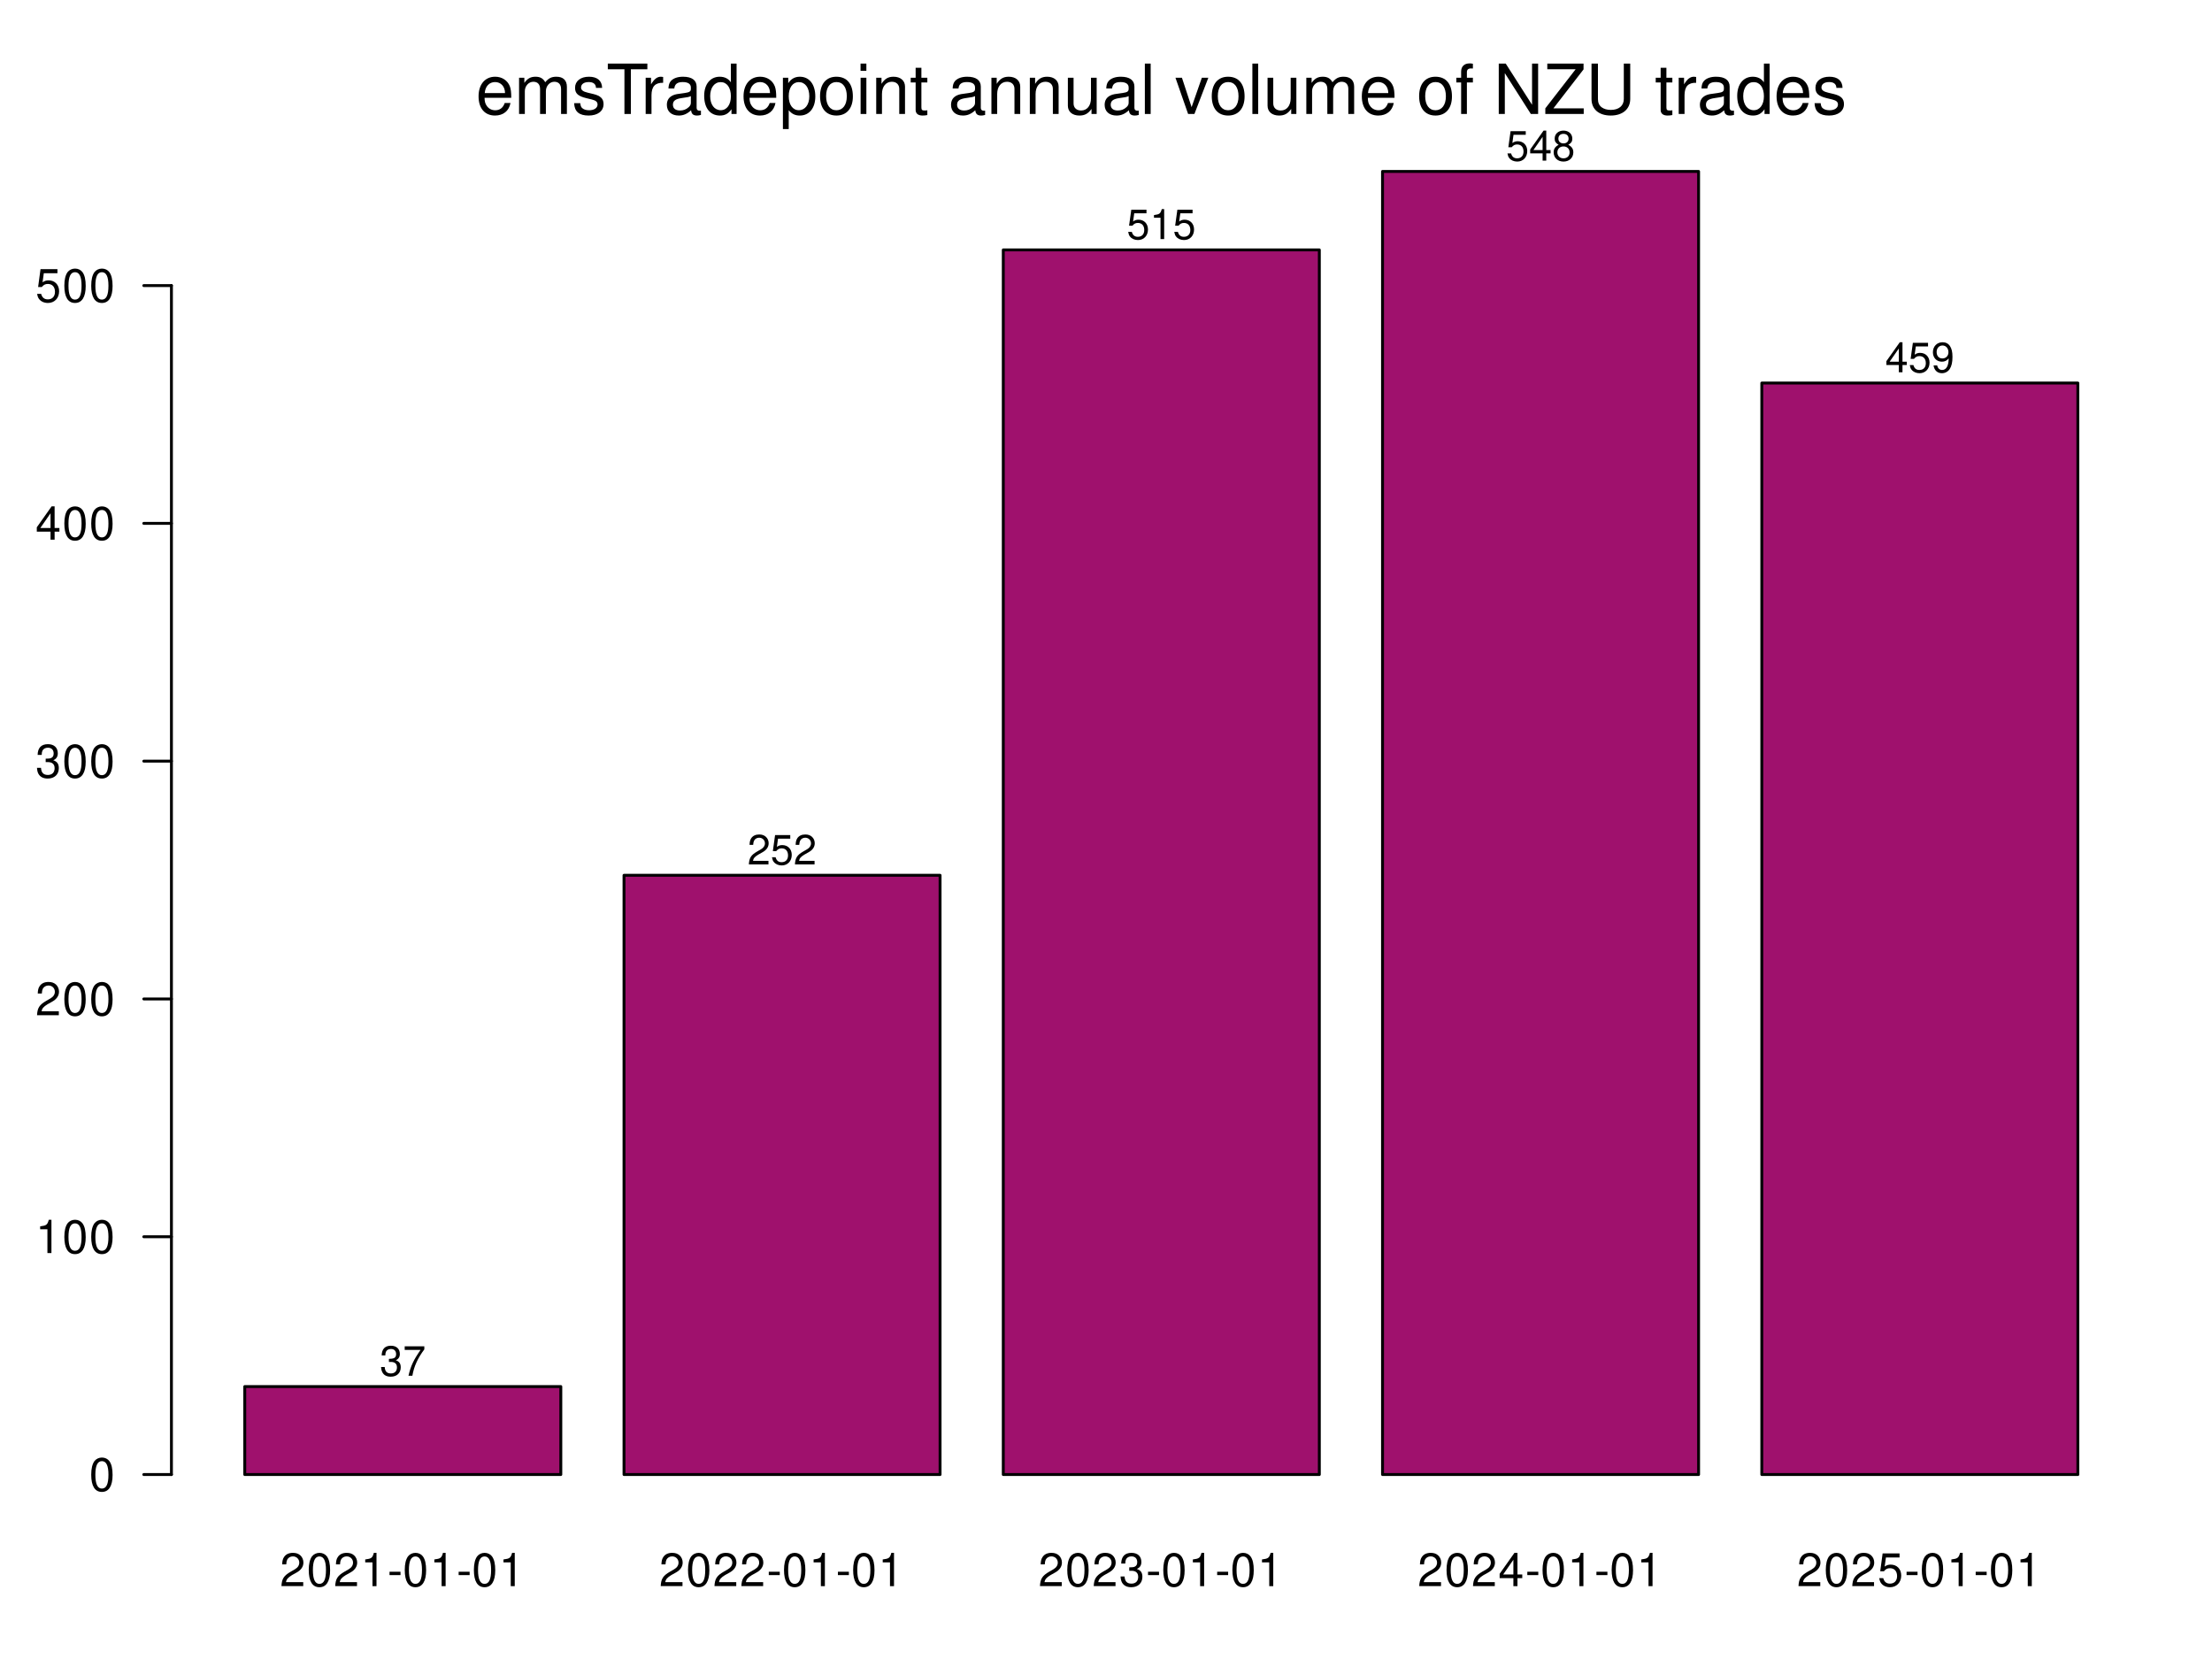
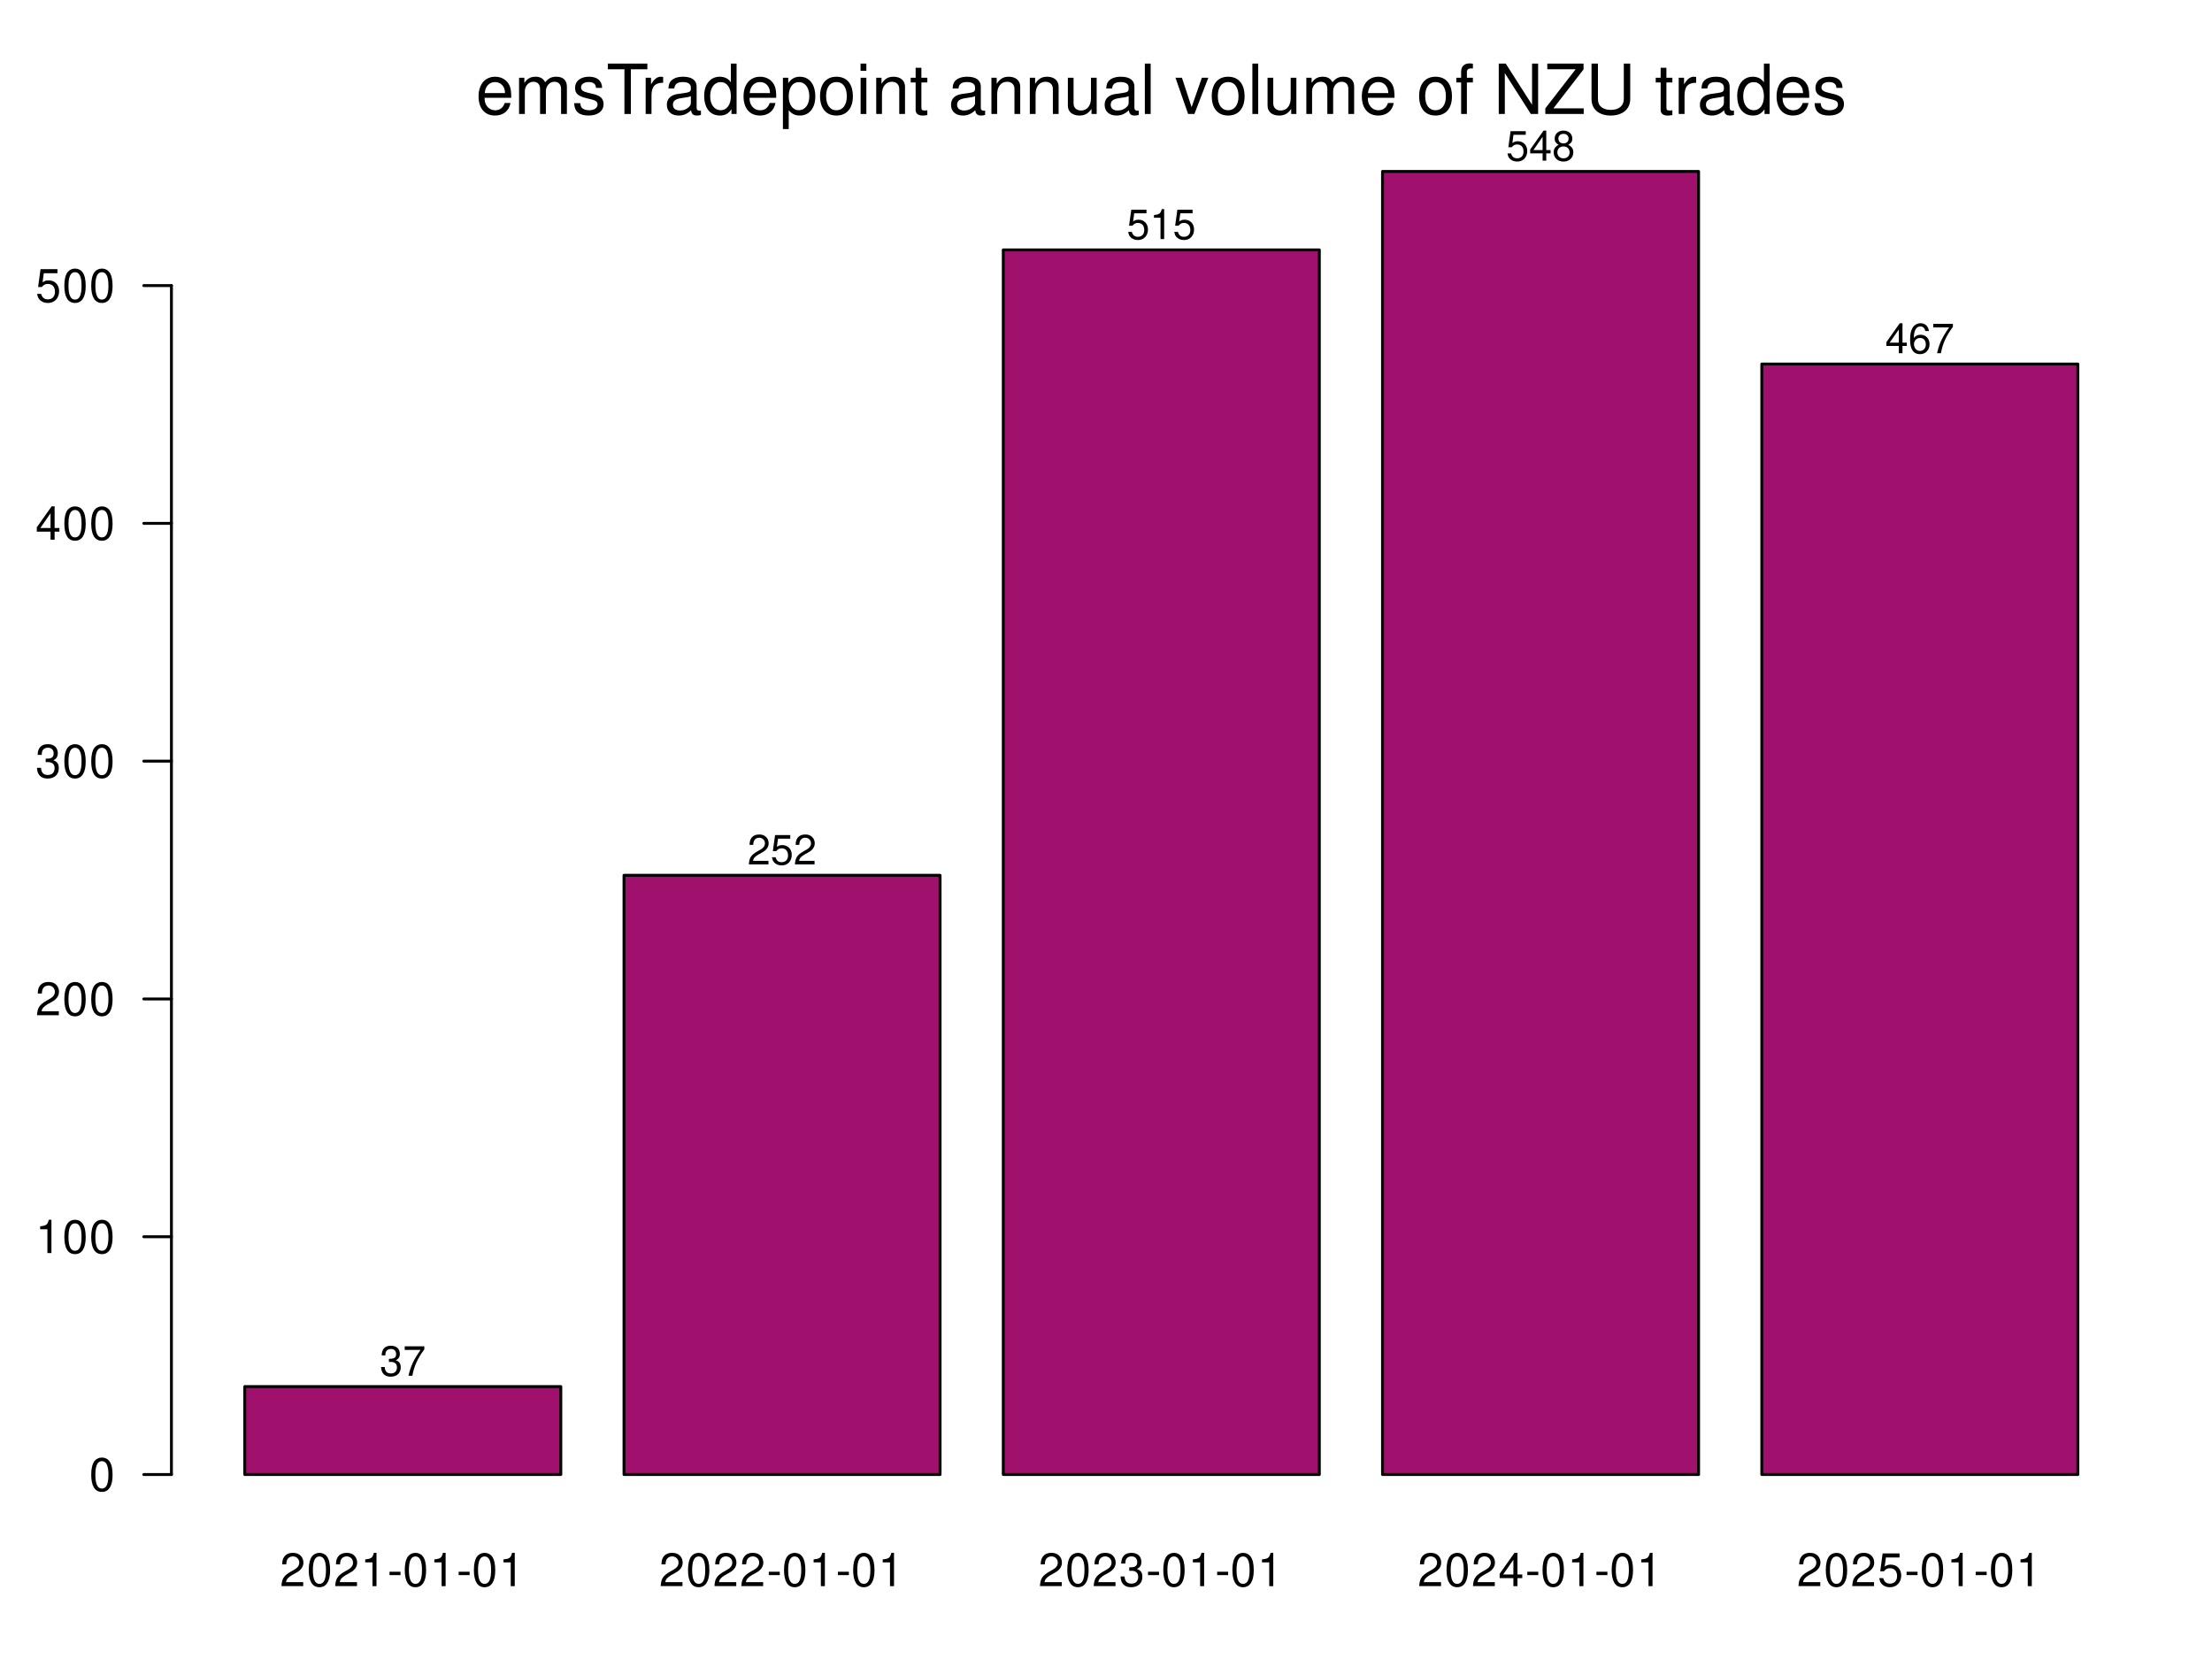
<svg xmlns="http://www.w3.org/2000/svg" xmlns:xlink="http://www.w3.org/1999/xlink" width="576pt" height="432pt" viewBox="0 0 576 432" version="1.1">
  <defs>
    <g>
      <symbol overflow="visible" id="glyph0-0">
        <path style="stroke:none;" d="" />
      </symbol>
      <symbol overflow="visible" id="glyph0-1">
        <path style="stroke:none;" d="M 6.078 -1.047 L 1.594 -1.047 C 1.703 -1.766 2.094 -2.219 3.125 -2.859 L 4.328 -3.531 C 5.516 -4.188 6.125 -5.078 6.125 -6.141 C 6.125 -6.859 5.844 -7.531 5.344 -8 C 4.844 -8.453 4.219 -8.672 3.406 -8.672 C 2.328 -8.672 1.531 -8.297 1.062 -7.547 C 0.75 -7.094 0.625 -6.547 0.594 -5.672 L 1.656 -5.672 C 1.688 -6.266 1.766 -6.609 1.906 -6.906 C 2.188 -7.422 2.734 -7.75 3.375 -7.75 C 4.328 -7.75 5.047 -7.062 5.047 -6.125 C 5.047 -5.422 4.656 -4.828 3.906 -4.391 L 2.797 -3.75 C 1.016 -2.719 0.5 -1.906 0.406 -0.016 L 6.078 -0.016 Z M 6.078 -1.047 " />
      </symbol>
      <symbol overflow="visible" id="glyph0-2">
        <path style="stroke:none;" d="M 3.297 -8.672 C 2.516 -8.672 1.781 -8.312 1.344 -7.734 C 0.797 -6.953 0.516 -5.812 0.516 -4.203 C 0.516 -1.266 1.469 0.281 3.297 0.281 C 5.094 0.281 6.078 -1.266 6.078 -4.125 C 6.078 -5.812 5.812 -6.938 5.25 -7.734 C 4.812 -8.328 4.109 -8.672 3.297 -8.672 Z M 3.297 -7.734 C 4.438 -7.734 5 -6.578 5 -4.219 C 5 -1.75 4.453 -0.594 3.281 -0.594 C 2.156 -0.594 1.594 -1.797 1.594 -4.188 C 1.594 -6.578 2.156 -7.734 3.297 -7.734 Z M 3.297 -7.734 " />
      </symbol>
      <symbol overflow="visible" id="glyph0-3">
        <path style="stroke:none;" d="M 3.109 -6.188 L 3.109 0 L 4.156 0 L 4.156 -8.672 L 3.469 -8.672 C 3.094 -7.344 2.859 -7.156 1.219 -6.953 L 1.219 -6.188 Z M 3.109 -6.188 " />
      </symbol>
      <symbol overflow="visible" id="glyph0-4">
        <path style="stroke:none;" d="M 3.406 -3.75 L 0.547 -3.75 L 0.547 -2.875 L 3.406 -2.875 Z M 3.406 -3.75 " />
      </symbol>
      <symbol overflow="visible" id="glyph0-5">
        <path style="stroke:none;" d="M 2.656 -4 L 3.234 -4 C 4.375 -4 4.984 -3.453 4.984 -2.406 C 4.984 -1.312 4.328 -0.656 3.234 -0.656 C 2.078 -0.656 1.516 -1.25 1.438 -2.516 L 0.391 -2.516 C 0.438 -1.828 0.547 -1.375 0.75 -0.984 C 1.203 -0.141 2.031 0.281 3.188 0.281 C 4.938 0.281 6.078 -0.781 6.078 -2.422 C 6.078 -3.531 5.656 -4.125 4.625 -4.484 C 5.422 -4.812 5.812 -5.406 5.812 -6.281 C 5.812 -7.781 4.844 -8.672 3.234 -8.672 C 1.516 -8.672 0.594 -7.719 0.562 -5.875 L 1.625 -5.875 C 1.625 -6.406 1.688 -6.703 1.812 -6.969 C 2.047 -7.469 2.578 -7.75 3.234 -7.75 C 4.172 -7.75 4.734 -7.188 4.734 -6.25 C 4.734 -5.641 4.531 -5.266 4.062 -5.062 C 3.766 -4.938 3.391 -4.891 2.656 -4.891 Z M 2.656 -4 " />
      </symbol>
      <symbol overflow="visible" id="glyph0-6">
        <path style="stroke:none;" d="M 3.922 -2.094 L 3.922 0 L 4.984 0 L 4.984 -2.094 L 6.234 -2.094 L 6.234 -3.047 L 4.984 -3.047 L 4.984 -8.672 L 4.203 -8.672 L 0.344 -3.219 L 0.344 -2.094 Z M 3.922 -3.047 L 1.266 -3.047 L 3.922 -6.875 Z M 3.922 -3.047 " />
      </symbol>
      <symbol overflow="visible" id="glyph0-7">
        <path style="stroke:none;" d="M 5.719 -8.516 L 1.312 -8.516 L 0.688 -3.875 L 1.656 -3.875 C 2.141 -4.469 2.562 -4.672 3.234 -4.672 C 4.375 -4.672 5.078 -3.891 5.078 -2.625 C 5.078 -1.406 4.375 -0.656 3.219 -0.656 C 2.297 -0.656 1.734 -1.125 1.469 -2.094 L 0.422 -2.094 C 0.562 -1.391 0.688 -1.062 0.938 -0.75 C 1.422 -0.094 2.281 0.281 3.234 0.281 C 4.953 0.281 6.156 -0.969 6.156 -2.766 C 6.156 -4.453 5.047 -5.609 3.406 -5.609 C 2.812 -5.609 2.328 -5.453 1.844 -5.094 L 2.172 -7.469 L 5.719 -7.469 Z M 5.719 -8.516 " />
      </symbol>
      <symbol overflow="visible" id="glyph1-0">
        <path style="stroke:none;" d="" />
      </symbol>
      <symbol overflow="visible" id="glyph1-1">
        <path style="stroke:none;" d="M 2.391 -3.594 L 2.906 -3.594 C 3.938 -3.594 4.484 -3.109 4.484 -2.172 C 4.484 -1.188 3.891 -0.594 2.922 -0.594 C 1.875 -0.594 1.359 -1.125 1.297 -2.266 L 0.344 -2.266 C 0.391 -1.641 0.5 -1.234 0.688 -0.891 C 1.078 -0.125 1.828 0.25 2.875 0.25 C 4.453 0.25 5.469 -0.703 5.469 -2.188 C 5.469 -3.172 5.078 -3.719 4.172 -4.031 C 4.875 -4.328 5.234 -4.875 5.234 -5.656 C 5.234 -7 4.359 -7.812 2.906 -7.812 C 1.359 -7.812 0.547 -6.938 0.5 -5.297 L 1.453 -5.297 C 1.469 -5.766 1.516 -6.031 1.625 -6.266 C 1.844 -6.719 2.328 -6.969 2.922 -6.969 C 3.75 -6.969 4.266 -6.469 4.266 -5.625 C 4.266 -5.078 4.078 -4.734 3.656 -4.562 C 3.391 -4.453 3.047 -4.406 2.391 -4.391 Z M 2.391 -3.594 " />
      </symbol>
      <symbol overflow="visible" id="glyph1-2">
        <path style="stroke:none;" d="M 5.609 -7.656 L 0.5 -7.656 L 0.5 -6.719 L 4.625 -6.719 C 2.812 -4.109 2.062 -2.516 1.484 0 L 2.5 0 C 2.922 -2.453 3.891 -4.562 5.609 -6.859 Z M 5.609 -7.656 " />
      </symbol>
      <symbol overflow="visible" id="glyph1-3">
        <path style="stroke:none;" d="M 5.469 -0.938 L 1.438 -0.938 C 1.531 -1.594 1.875 -2 2.812 -2.562 L 3.891 -3.172 C 4.969 -3.766 5.516 -4.562 5.516 -5.531 C 5.516 -6.172 5.266 -6.781 4.797 -7.203 C 4.344 -7.609 3.797 -7.812 3.062 -7.812 C 2.094 -7.812 1.375 -7.453 0.953 -6.797 C 0.688 -6.375 0.562 -5.891 0.547 -5.109 L 1.484 -5.109 C 1.516 -5.641 1.594 -5.953 1.719 -6.203 C 1.969 -6.688 2.469 -6.969 3.031 -6.969 C 3.891 -6.969 4.547 -6.344 4.547 -5.5 C 4.547 -4.875 4.188 -4.344 3.516 -3.953 L 2.516 -3.375 C 0.922 -2.453 0.453 -1.719 0.359 -0.016 L 5.469 -0.016 Z M 5.469 -0.938 " />
      </symbol>
      <symbol overflow="visible" id="glyph1-4">
        <path style="stroke:none;" d="M 5.141 -7.656 L 1.188 -7.656 L 0.609 -3.484 L 1.484 -3.484 C 1.938 -4.016 2.297 -4.203 2.906 -4.203 C 3.938 -4.203 4.562 -3.5 4.562 -2.359 C 4.562 -1.266 3.938 -0.594 2.891 -0.594 C 2.062 -0.594 1.562 -1.016 1.328 -1.875 L 0.375 -1.875 C 0.5 -1.25 0.609 -0.953 0.844 -0.672 C 1.281 -0.094 2.047 0.25 2.922 0.25 C 4.453 0.25 5.531 -0.875 5.531 -2.5 C 5.531 -4 4.531 -5.047 3.062 -5.047 C 2.531 -5.047 2.094 -4.906 1.656 -4.578 L 1.953 -6.719 L 5.141 -6.719 Z M 5.141 -7.656 " />
      </symbol>
      <symbol overflow="visible" id="glyph1-5">
        <path style="stroke:none;" d="M 2.797 -5.562 L 2.797 0 L 3.75 0 L 3.75 -7.812 L 3.125 -7.812 C 2.781 -6.609 2.562 -6.453 1.094 -6.25 L 1.094 -5.562 Z M 2.797 -5.562 " />
      </symbol>
      <symbol overflow="visible" id="glyph1-6">
        <path style="stroke:none;" d="M 3.531 -1.891 L 3.531 0 L 4.484 0 L 4.484 -1.891 L 5.609 -1.891 L 5.609 -2.75 L 4.484 -2.75 L 4.484 -7.812 L 3.781 -7.812 L 0.297 -2.891 L 0.297 -1.891 Z M 3.531 -2.75 L 1.141 -2.75 L 3.531 -6.188 Z M 3.531 -2.75 " />
      </symbol>
      <symbol overflow="visible" id="glyph1-7">
        <path style="stroke:none;" d="M 4.219 -4.109 C 5.016 -4.594 5.266 -4.984 5.266 -5.719 C 5.266 -6.953 4.328 -7.812 2.969 -7.812 C 1.625 -7.812 0.672 -6.953 0.672 -5.734 C 0.672 -4.984 0.922 -4.609 1.703 -4.109 C 0.828 -3.672 0.406 -3.031 0.406 -2.172 C 0.406 -0.75 1.453 0.25 2.969 0.25 C 4.484 0.25 5.531 -0.75 5.531 -2.172 C 5.531 -3.031 5.109 -3.672 4.219 -4.109 Z M 2.969 -6.969 C 3.781 -6.969 4.297 -6.484 4.297 -5.703 C 4.297 -4.969 3.766 -4.484 2.969 -4.484 C 2.156 -4.484 1.641 -4.969 1.641 -5.719 C 1.641 -6.484 2.156 -6.969 2.969 -6.969 Z M 2.969 -3.688 C 3.922 -3.688 4.562 -3.062 4.562 -2.156 C 4.562 -1.203 3.938 -0.594 2.953 -0.594 C 2.016 -0.594 1.375 -1.234 1.375 -2.141 C 1.375 -3.062 2.016 -3.688 2.969 -3.688 Z M 2.969 -3.688 " />
      </symbol>
      <symbol overflow="visible" id="glyph1-8">
-         <path style="stroke:none;" d="M 0.578 -1.781 C 0.75 -0.5 1.578 0.25 2.75 0.25 C 3.594 0.25 4.344 -0.156 4.797 -0.859 C 5.281 -1.625 5.5 -2.578 5.5 -4 C 5.5 -5.312 5.297 -6.141 4.844 -6.828 C 4.422 -7.469 3.75 -7.812 2.922 -7.812 C 1.453 -7.812 0.406 -6.719 0.406 -5.203 C 0.406 -3.766 1.375 -2.75 2.766 -2.75 C 3.484 -2.75 4.031 -3.016 4.516 -3.609 C 4.5 -1.656 3.891 -0.594 2.812 -0.594 C 2.141 -0.594 1.672 -1.031 1.516 -1.781 Z M 2.906 -6.969 C 3.797 -6.969 4.453 -6.234 4.453 -5.219 C 4.453 -4.266 3.812 -3.594 2.875 -3.594 C 1.953 -3.594 1.375 -4.25 1.375 -5.281 C 1.375 -6.266 2.016 -6.969 2.906 -6.969 Z M 2.906 -6.969 " />
+         <path style="stroke:none;" d="M 5.375 -5.781 C 5.188 -7.047 4.375 -7.812 3.203 -7.812 C 2.359 -7.812 1.609 -7.391 1.156 -6.688 C 0.672 -5.922 0.469 -4.984 0.469 -3.562 C 0.469 -2.25 0.641 -1.422 1.109 -0.719 C 1.516 -0.094 2.188 0.25 3.031 0.25 C 4.484 0.25 5.531 -0.844 5.531 -2.359 C 5.531 -3.797 4.562 -4.812 3.203 -4.812 C 2.438 -4.812 1.844 -4.531 1.438 -3.969 C 1.453 -5.891 2.047 -6.969 3.141 -6.969 C 3.812 -6.969 4.281 -6.531 4.422 -5.781 Z M 3.078 -3.969 C 4 -3.969 4.562 -3.328 4.562 -2.281 C 4.562 -1.312 3.922 -0.594 3.047 -0.594 C 2.156 -0.594 1.484 -1.344 1.484 -2.328 C 1.484 -3.297 2.141 -3.969 3.078 -3.969 Z M 3.078 -3.969 " />
      </symbol>
      <symbol overflow="visible" id="glyph2-0">
        <path style="stroke:none;" d="" />
      </symbol>
      <symbol overflow="visible" id="glyph2-1">
        <path style="stroke:none;" d="M 9.234 -4.219 C 9.234 -5.656 9.125 -6.516 8.859 -7.219 C 8.25 -8.766 6.797 -9.703 5.047 -9.703 C 2.406 -9.703 0.719 -7.703 0.719 -4.594 C 0.719 -1.469 2.344 0.406 5 0.406 C 7.156 0.406 8.656 -0.812 9.031 -2.859 L 7.531 -2.859 C 7.109 -1.625 6.266 -0.969 5.062 -0.969 C 4.109 -0.969 3.297 -1.406 2.797 -2.203 C 2.438 -2.734 2.297 -3.281 2.281 -4.219 Z M 2.328 -5.438 C 2.453 -7.188 3.516 -8.312 5.016 -8.312 C 6.547 -8.312 7.609 -7.125 7.609 -5.438 Z M 2.328 -5.438 " />
      </symbol>
      <symbol overflow="visible" id="glyph2-2">
        <path style="stroke:none;" d="M 1.266 -9.438 L 1.266 0 L 2.766 0 L 2.766 -5.922 C 2.766 -7.297 3.766 -8.391 4.984 -8.391 C 6.109 -8.391 6.734 -7.703 6.734 -6.5 L 6.734 0 L 8.25 0 L 8.25 -5.922 C 8.25 -7.297 9.234 -8.391 10.453 -8.391 C 11.562 -8.391 12.203 -7.688 12.203 -6.5 L 12.203 0 L 13.719 0 L 13.719 -7.078 C 13.719 -8.766 12.75 -9.703 10.984 -9.703 C 9.719 -9.703 8.969 -9.328 8.078 -8.266 C 7.531 -9.266 6.766 -9.703 5.547 -9.703 C 4.281 -9.703 3.438 -9.234 2.641 -8.094 L 2.641 -9.438 Z M 1.266 -9.438 " />
      </symbol>
      <symbol overflow="visible" id="glyph2-3">
        <path style="stroke:none;" d="M 7.891 -6.797 C 7.859 -8.656 6.641 -9.703 4.469 -9.703 C 2.266 -9.703 0.844 -8.562 0.844 -6.828 C 0.844 -5.344 1.609 -4.641 3.828 -4.109 L 5.234 -3.766 C 6.281 -3.516 6.703 -3.125 6.703 -2.469 C 6.703 -1.562 5.812 -0.969 4.5 -0.969 C 3.688 -0.969 3 -1.203 2.625 -1.609 C 2.391 -1.875 2.281 -2.141 2.203 -2.812 L 0.609 -2.812 C 0.688 -0.625 1.906 0.406 4.375 0.406 C 6.75 0.406 8.266 -0.75 8.266 -2.578 C 8.266 -3.984 7.469 -4.75 5.594 -5.203 L 4.156 -5.547 C 2.938 -5.828 2.406 -6.234 2.406 -6.891 C 2.406 -7.781 3.188 -8.312 4.406 -8.312 C 5.609 -8.312 6.266 -7.797 6.297 -6.797 Z M 7.891 -6.797 " />
      </symbol>
      <symbol overflow="visible" id="glyph2-4">
        <path style="stroke:none;" d="M 6.375 -11.641 L 10.672 -11.641 L 10.672 -13.125 L 0.375 -13.125 L 0.375 -11.641 L 4.703 -11.641 L 4.703 0 L 6.375 0 Z M 6.375 -11.641 " />
      </symbol>
      <symbol overflow="visible" id="glyph2-5">
        <path style="stroke:none;" d="M 1.234 -9.438 L 1.234 0 L 2.75 0 L 2.75 -4.891 C 2.766 -7.156 3.703 -8.172 5.781 -8.125 L 5.781 -9.641 C 5.531 -9.688 5.375 -9.703 5.203 -9.703 C 4.234 -9.703 3.484 -9.125 2.625 -7.719 L 2.625 -9.438 Z M 1.234 -9.438 " />
      </symbol>
      <symbol overflow="visible" id="glyph2-6">
        <path style="stroke:none;" d="M 9.625 -0.875 C 9.469 -0.844 9.391 -0.844 9.312 -0.844 C 8.781 -0.844 8.5 -1.109 8.5 -1.578 L 8.5 -7.125 C 8.5 -8.797 7.266 -9.703 4.953 -9.703 C 3.562 -9.703 2.469 -9.312 1.812 -8.609 C 1.391 -8.125 1.203 -7.578 1.172 -6.641 L 2.688 -6.641 C 2.812 -7.797 3.484 -8.312 4.891 -8.312 C 6.266 -8.312 7 -7.812 7 -6.906 L 7 -6.516 C 6.984 -5.875 6.656 -5.641 5.438 -5.469 C 3.312 -5.203 2.984 -5.125 2.406 -4.891 C 1.312 -4.422 0.75 -3.594 0.75 -2.375 C 0.75 -0.672 1.938 0.406 3.859 0.406 C 5.047 0.406 6 0 7.062 -0.969 C 7.156 0 7.625 0.406 8.609 0.406 C 8.922 0.406 9.125 0.375 9.625 0.25 Z M 7 -2.969 C 7 -2.469 6.859 -2.156 6.406 -1.75 C 5.797 -1.188 5.062 -0.906 4.172 -0.906 C 3 -0.906 2.328 -1.453 2.328 -2.406 C 2.328 -3.406 2.969 -3.906 4.594 -4.141 C 6.188 -4.359 6.5 -4.422 7 -4.656 Z M 7 -2.969 " />
      </symbol>
      <symbol overflow="visible" id="glyph2-7">
        <path style="stroke:none;" d="M 8.906 -13.125 L 7.422 -13.125 L 7.422 -8.25 C 6.781 -9.203 5.781 -9.703 4.516 -9.703 C 2.062 -9.703 0.469 -7.734 0.469 -4.734 C 0.469 -1.547 2.016 0.406 4.578 0.406 C 5.875 0.406 6.766 -0.078 7.578 -1.234 L 7.578 0 L 8.906 0 Z M 4.766 -8.297 C 6.391 -8.297 7.422 -6.875 7.422 -4.609 C 7.422 -2.438 6.375 -0.984 4.781 -0.984 C 3.125 -0.984 2.031 -2.453 2.031 -4.641 C 2.031 -6.844 3.125 -8.297 4.766 -8.297 Z M 4.766 -8.297 " />
      </symbol>
      <symbol overflow="visible" id="glyph2-8">
        <path style="stroke:none;" d="M 0.969 3.922 L 2.484 3.922 L 2.484 -0.984 C 3.281 -0.016 4.156 0.406 5.375 0.406 C 7.828 0.406 9.406 -1.547 9.406 -4.547 C 9.406 -7.719 7.859 -9.703 5.359 -9.703 C 4.094 -9.703 3.062 -9.125 2.359 -8.016 L 2.359 -9.438 L 0.969 -9.438 Z M 5.109 -8.297 C 6.766 -8.297 7.844 -6.844 7.844 -4.594 C 7.844 -2.453 6.75 -0.984 5.109 -0.984 C 3.516 -0.984 2.484 -2.438 2.484 -4.641 C 2.484 -6.859 3.516 -8.297 5.109 -8.297 Z M 5.109 -8.297 " />
      </symbol>
      <symbol overflow="visible" id="glyph2-9">
        <path style="stroke:none;" d="M 4.891 -9.703 C 2.234 -9.703 0.641 -7.812 0.641 -4.641 C 0.641 -1.453 2.234 0.406 4.906 0.406 C 7.578 0.406 9.188 -1.469 9.188 -4.578 C 9.188 -7.844 7.625 -9.703 4.891 -9.703 Z M 4.906 -8.312 C 6.609 -8.312 7.609 -6.938 7.609 -4.594 C 7.609 -2.359 6.562 -0.969 4.906 -0.969 C 3.234 -0.969 2.219 -2.359 2.219 -4.641 C 2.219 -6.938 3.234 -8.312 4.906 -8.312 Z M 4.906 -8.312 " />
      </symbol>
      <symbol overflow="visible" id="glyph2-10">
        <path style="stroke:none;" d="M 2.703 -9.438 L 1.203 -9.438 L 1.203 0 L 2.703 0 Z M 2.703 -13.125 L 1.188 -13.125 L 1.188 -11.234 L 2.703 -11.234 Z M 2.703 -13.125 " />
      </symbol>
      <symbol overflow="visible" id="glyph2-11">
        <path style="stroke:none;" d="M 1.266 -9.438 L 1.266 0 L 2.766 0 L 2.766 -5.203 C 2.766 -7.125 3.781 -8.391 5.328 -8.391 C 6.516 -8.391 7.266 -7.672 7.266 -6.531 L 7.266 0 L 8.766 0 L 8.766 -7.125 C 8.766 -8.688 7.594 -9.703 5.781 -9.703 C 4.375 -9.703 3.469 -9.156 2.641 -7.844 L 2.641 -9.438 Z M 1.266 -9.438 " />
      </symbol>
      <symbol overflow="visible" id="glyph2-12">
        <path style="stroke:none;" d="M 4.578 -9.438 L 3.031 -9.438 L 3.031 -12.031 L 1.531 -12.031 L 1.531 -9.438 L 0.25 -9.438 L 0.25 -8.203 L 1.531 -8.203 L 1.531 -1.078 C 1.531 -0.109 2.172 0.406 3.344 0.406 C 3.75 0.406 4.062 0.375 4.578 0.281 L 4.578 -0.969 C 4.359 -0.922 4.156 -0.906 3.859 -0.906 C 3.203 -0.906 3.031 -1.078 3.031 -1.75 L 3.031 -8.203 L 4.578 -8.203 Z M 4.578 -9.438 " />
      </symbol>
      <symbol overflow="visible" id="glyph2-13">
        <path style="stroke:none;" d="" />
      </symbol>
      <symbol overflow="visible" id="glyph2-14">
        <path style="stroke:none;" d="M 8.672 0 L 8.672 -9.438 L 7.188 -9.438 L 7.188 -4.094 C 7.188 -2.156 6.172 -0.906 4.609 -0.906 C 3.422 -0.906 2.656 -1.625 2.656 -2.75 L 2.656 -9.438 L 1.172 -9.438 L 1.172 -2.156 C 1.172 -0.594 2.344 0.406 4.172 0.406 C 5.562 0.406 6.438 -0.078 7.328 -1.312 L 7.328 0 Z M 8.672 0 " />
      </symbol>
      <symbol overflow="visible" id="glyph2-15">
        <path style="stroke:none;" d="M 2.734 -13.125 L 1.219 -13.125 L 1.219 0 L 2.734 0 Z M 2.734 -13.125 " />
      </symbol>
      <symbol overflow="visible" id="glyph2-16">
        <path style="stroke:none;" d="M 5.125 0 L 8.75 -9.438 L 7.062 -9.438 L 4.391 -1.781 L 1.875 -9.438 L 0.188 -9.438 L 3.484 0 Z M 5.125 0 " />
      </symbol>
      <symbol overflow="visible" id="glyph2-17">
        <path style="stroke:none;" d="M 4.641 -9.438 L 3.078 -9.438 L 3.078 -10.906 C 3.078 -11.531 3.422 -11.859 4.125 -11.859 C 4.25 -11.859 4.297 -11.859 4.641 -11.844 L 4.641 -13.078 C 4.297 -13.156 4.109 -13.172 3.797 -13.172 C 2.406 -13.172 1.578 -12.391 1.578 -11.031 L 1.578 -9.438 L 0.328 -9.438 L 0.328 -8.203 L 1.578 -8.203 L 1.578 0 L 3.078 0 L 3.078 -8.203 L 4.641 -8.203 Z M 4.641 -9.438 " />
      </symbol>
      <symbol overflow="visible" id="glyph2-18">
        <path style="stroke:none;" d="M 11.625 -13.125 L 10.047 -13.125 L 10.047 -2.391 L 3.188 -13.125 L 1.375 -13.125 L 1.375 0 L 2.953 0 L 2.953 -10.641 L 9.734 0 L 11.625 0 Z M 11.625 -13.125 " />
      </symbol>
      <symbol overflow="visible" id="glyph2-19">
        <path style="stroke:none;" d="M 10.453 -13.125 L 1.016 -13.125 L 1.016 -11.641 L 8.391 -11.641 L 0.5 -1.469 L 0.5 0 L 10.5 0 L 10.5 -1.469 L 2.609 -1.469 L 10.453 -11.609 Z M 10.453 -13.125 " />
      </symbol>
      <symbol overflow="visible" id="glyph2-20">
        <path style="stroke:none;" d="M 9.938 -13.125 L 9.938 -3.906 C 9.938 -2.141 8.656 -1.062 6.547 -1.062 C 5.578 -1.062 4.781 -1.297 4.156 -1.75 C 3.516 -2.25 3.203 -2.922 3.203 -3.906 L 3.203 -13.125 L 1.531 -13.125 L 1.531 -3.906 C 1.531 -1.234 3.438 0.406 6.547 0.406 C 9.625 0.406 11.609 -1.281 11.609 -3.906 L 11.609 -13.125 Z M 9.938 -13.125 " />
      </symbol>
    </g>
  </defs>
-   <g id="surface1">
+   <g id="surface6">
    <rect x="0" y="0" width="576" height="432" style="fill:rgb(100%,100%,100%);fill-opacity:1;stroke:none;" />
    <path style="fill-rule:nonzero;fill:rgb(62.353%,6.667%,42.745%);fill-opacity:1;stroke-width:0.75;stroke-linecap:round;stroke-linejoin:round;stroke:rgb(0%,0%,0%);stroke-opacity:1;stroke-miterlimit:10;" d="M 63.734 383.965 L 146.035 383.965 L 146.035 361.055 L 63.734 361.055 Z M 63.734 383.965 " />
    <path style="fill-rule:nonzero;fill:rgb(62.353%,6.667%,42.745%);fill-opacity:1;stroke-width:0.75;stroke-linecap:round;stroke-linejoin:round;stroke:rgb(0%,0%,0%);stroke-opacity:1;stroke-miterlimit:10;" d="M 162.492 383.965 L 244.793 383.965 L 244.793 227.926 L 162.492 227.926 Z M 162.492 383.965 " />
    <path style="fill-rule:nonzero;fill:rgb(62.353%,6.667%,42.745%);fill-opacity:1;stroke-width:0.75;stroke-linecap:round;stroke-linejoin:round;stroke:rgb(0%,0%,0%);stroke-opacity:1;stroke-miterlimit:10;" d="M 261.25 383.965 L 343.551 383.965 L 343.551 65.07 L 261.25 65.07 Z M 261.25 383.965 " />
    <path style="fill-rule:nonzero;fill:rgb(62.353%,6.667%,42.745%);fill-opacity:1;stroke-width:0.75;stroke-linecap:round;stroke-linejoin:round;stroke:rgb(0%,0%,0%);stroke-opacity:1;stroke-miterlimit:10;" d="M 360.008 383.965 L 442.309 383.965 L 442.309 44.637 L 360.008 44.637 Z M 360.008 383.965 " />
-     <path style="fill-rule:nonzero;fill:rgb(62.353%,6.667%,42.745%);fill-opacity:1;stroke-width:0.75;stroke-linecap:round;stroke-linejoin:round;stroke:rgb(0%,0%,0%);stroke-opacity:1;stroke-miterlimit:10;" d="M 458.77 383.965 L 541.07 383.965 L 541.07 99.746 L 458.77 99.746 Z M 458.77 383.965 " />
+     <path style="fill-rule:nonzero;fill:rgb(62.353%,6.667%,42.745%);fill-opacity:1;stroke-width:0.75;stroke-linecap:round;stroke-linejoin:round;stroke:rgb(0%,0%,0%);stroke-opacity:1;stroke-miterlimit:10;" d="M 458.77 383.965 L 541.07 383.965 L 541.07 94.793 L 458.77 94.793 Z M 458.77 383.965 " />
    <g style="fill:rgb(0%,0%,0%);fill-opacity:1;">
      <use xlink:href="#glyph0-1" x="72.883" y="413.029" />
      <use xlink:href="#glyph0-2" x="79.883" y="413.029" />
      <use xlink:href="#glyph0-1" x="86.883" y="413.029" />
      <use xlink:href="#glyph0-3" x="93.883" y="413.029" />
      <use xlink:href="#glyph0-4" x="100.883" y="413.029" />
      <use xlink:href="#glyph0-2" x="104.883" y="413.029" />
      <use xlink:href="#glyph0-3" x="111.883" y="413.029" />
      <use xlink:href="#glyph0-4" x="118.883" y="413.029" />
      <use xlink:href="#glyph0-2" x="122.883" y="413.029" />
      <use xlink:href="#glyph0-3" x="129.883" y="413.029" />
    </g>
    <g style="fill:rgb(0%,0%,0%);fill-opacity:1;">
      <use xlink:href="#glyph0-1" x="171.641" y="413.029" />
      <use xlink:href="#glyph0-2" x="178.641" y="413.029" />
      <use xlink:href="#glyph0-1" x="185.641" y="413.029" />
      <use xlink:href="#glyph0-1" x="192.641" y="413.029" />
      <use xlink:href="#glyph0-4" x="199.641" y="413.029" />
      <use xlink:href="#glyph0-2" x="203.641" y="413.029" />
      <use xlink:href="#glyph0-3" x="210.641" y="413.029" />
      <use xlink:href="#glyph0-4" x="217.641" y="413.029" />
      <use xlink:href="#glyph0-2" x="221.641" y="413.029" />
      <use xlink:href="#glyph0-3" x="228.641" y="413.029" />
    </g>
    <g style="fill:rgb(0%,0%,0%);fill-opacity:1;">
      <use xlink:href="#glyph0-1" x="270.398" y="413.029" />
      <use xlink:href="#glyph0-2" x="277.398" y="413.029" />
      <use xlink:href="#glyph0-1" x="284.398" y="413.029" />
      <use xlink:href="#glyph0-5" x="291.398" y="413.029" />
      <use xlink:href="#glyph0-4" x="298.398" y="413.029" />
      <use xlink:href="#glyph0-2" x="302.398" y="413.029" />
      <use xlink:href="#glyph0-3" x="309.398" y="413.029" />
      <use xlink:href="#glyph0-4" x="316.398" y="413.029" />
      <use xlink:href="#glyph0-2" x="320.398" y="413.029" />
      <use xlink:href="#glyph0-3" x="327.398" y="413.029" />
    </g>
    <g style="fill:rgb(0%,0%,0%);fill-opacity:1;">
      <use xlink:href="#glyph0-1" x="369.16" y="413.029" />
      <use xlink:href="#glyph0-2" x="376.16" y="413.029" />
      <use xlink:href="#glyph0-1" x="383.16" y="413.029" />
      <use xlink:href="#glyph0-6" x="390.16" y="413.029" />
      <use xlink:href="#glyph0-4" x="397.16" y="413.029" />
      <use xlink:href="#glyph0-2" x="401.16" y="413.029" />
      <use xlink:href="#glyph0-3" x="408.16" y="413.029" />
      <use xlink:href="#glyph0-4" x="415.16" y="413.029" />
      <use xlink:href="#glyph0-2" x="419.16" y="413.029" />
      <use xlink:href="#glyph0-3" x="426.16" y="413.029" />
    </g>
    <g style="fill:rgb(0%,0%,0%);fill-opacity:1;">
      <use xlink:href="#glyph0-1" x="467.918" y="413.029" />
      <use xlink:href="#glyph0-2" x="474.918" y="413.029" />
      <use xlink:href="#glyph0-1" x="481.918" y="413.029" />
      <use xlink:href="#glyph0-7" x="488.918" y="413.029" />
      <use xlink:href="#glyph0-4" x="495.918" y="413.029" />
      <use xlink:href="#glyph0-2" x="499.918" y="413.029" />
      <use xlink:href="#glyph0-3" x="506.918" y="413.029" />
      <use xlink:href="#glyph0-4" x="513.918" y="413.029" />
      <use xlink:href="#glyph0-2" x="517.918" y="413.029" />
      <use xlink:href="#glyph0-3" x="524.918" y="413.029" />
    </g>
    <path style="fill:none;stroke-width:0.75;stroke-linecap:round;stroke-linejoin:round;stroke:rgb(0%,0%,0%);stroke-opacity:1;stroke-miterlimit:10;" d="M 44.641 383.965 L 44.641 74.363 " />
    <path style="fill:none;stroke-width:0.75;stroke-linecap:round;stroke-linejoin:round;stroke:rgb(0%,0%,0%);stroke-opacity:1;stroke-miterlimit:10;" d="M 44.641 383.965 L 37.441 383.965 " />
    <path style="fill:none;stroke-width:0.75;stroke-linecap:round;stroke-linejoin:round;stroke:rgb(0%,0%,0%);stroke-opacity:1;stroke-miterlimit:10;" d="M 44.641 322.047 L 37.441 322.047 " />
    <path style="fill:none;stroke-width:0.75;stroke-linecap:round;stroke-linejoin:round;stroke:rgb(0%,0%,0%);stroke-opacity:1;stroke-miterlimit:10;" d="M 44.641 260.125 L 37.441 260.125 " />
    <path style="fill:none;stroke-width:0.75;stroke-linecap:round;stroke-linejoin:round;stroke:rgb(0%,0%,0%);stroke-opacity:1;stroke-miterlimit:10;" d="M 44.641 198.203 L 37.441 198.203 " />
    <path style="fill:none;stroke-width:0.75;stroke-linecap:round;stroke-linejoin:round;stroke:rgb(0%,0%,0%);stroke-opacity:1;stroke-miterlimit:10;" d="M 44.641 136.281 L 37.441 136.281 " />
    <path style="fill:none;stroke-width:0.75;stroke-linecap:round;stroke-linejoin:round;stroke:rgb(0%,0%,0%);stroke-opacity:1;stroke-miterlimit:10;" d="M 44.641 74.363 L 37.441 74.363 " />
    <g style="fill:rgb(0%,0%,0%);fill-opacity:1;">
      <use xlink:href="#glyph0-2" x="23.238" y="388.213" />
    </g>
    <g style="fill:rgb(0%,0%,0%);fill-opacity:1;">
      <use xlink:href="#glyph0-3" x="9.238" y="326.295" />
      <use xlink:href="#glyph0-2" x="16.238" y="326.295" />
      <use xlink:href="#glyph0-2" x="23.238" y="326.295" />
    </g>
    <g style="fill:rgb(0%,0%,0%);fill-opacity:1;">
      <use xlink:href="#glyph0-1" x="9.238" y="264.373" />
      <use xlink:href="#glyph0-2" x="16.238" y="264.373" />
      <use xlink:href="#glyph0-2" x="23.238" y="264.373" />
    </g>
    <g style="fill:rgb(0%,0%,0%);fill-opacity:1;">
      <use xlink:href="#glyph0-5" x="9.238" y="202.451" />
      <use xlink:href="#glyph0-2" x="16.238" y="202.451" />
      <use xlink:href="#glyph0-2" x="23.238" y="202.451" />
    </g>
    <g style="fill:rgb(0%,0%,0%);fill-opacity:1;">
      <use xlink:href="#glyph0-6" x="9.238" y="140.529" />
      <use xlink:href="#glyph0-2" x="16.238" y="140.529" />
      <use xlink:href="#glyph0-2" x="23.238" y="140.529" />
    </g>
    <g style="fill:rgb(0%,0%,0%);fill-opacity:1;">
      <use xlink:href="#glyph0-7" x="9.238" y="78.611" />
      <use xlink:href="#glyph0-2" x="16.238" y="78.611" />
      <use xlink:href="#glyph0-2" x="23.238" y="78.611" />
    </g>
    <g style="fill:rgb(0%,0%,0%);fill-opacity:1;">
      <use xlink:href="#glyph1-1" x="98.883" y="358.236" />
      <use xlink:href="#glyph1-2" x="104.883" y="358.236" />
    </g>
    <g style="fill:rgb(0%,0%,0%);fill-opacity:1;">
      <use xlink:href="#glyph1-3" x="194.641" y="225.107" />
      <use xlink:href="#glyph1-4" x="200.641" y="225.107" />
      <use xlink:href="#glyph1-3" x="206.641" y="225.107" />
    </g>
    <g style="fill:rgb(0%,0%,0%);fill-opacity:1;">
      <use xlink:href="#glyph1-4" x="293.398" y="62.256" />
      <use xlink:href="#glyph1-5" x="299.398" y="62.256" />
      <use xlink:href="#glyph1-4" x="305.398" y="62.256" />
    </g>
    <g style="fill:rgb(0%,0%,0%);fill-opacity:1;">
      <use xlink:href="#glyph1-4" x="392.16" y="41.822" />
      <use xlink:href="#glyph1-6" x="398.16" y="41.822" />
      <use xlink:href="#glyph1-7" x="404.16" y="41.822" />
    </g>
    <g style="fill:rgb(0%,0%,0%);fill-opacity:1;">
-       <use xlink:href="#glyph1-6" x="490.918" y="96.932" />
-       <use xlink:href="#glyph1-4" x="496.918" y="96.932" />
-       <use xlink:href="#glyph1-8" x="502.918" y="96.932" />
+       <use xlink:href="#glyph1-6" x="490.918" y="91.979" />
+       <use xlink:href="#glyph1-8" x="496.918" y="91.979" />
+       <use xlink:href="#glyph1-2" x="502.918" y="91.979" />
    </g>
    <g style="fill:rgb(0%,0%,0%);fill-opacity:1;">
      <use xlink:href="#glyph2-1" x="123.898" y="29.681" />
      <use xlink:href="#glyph2-2" x="133.898" y="29.681" />
      <use xlink:href="#glyph2-3" x="148.898" y="29.681" />
      <use xlink:href="#glyph2-4" x="157.898" y="29.681" />
      <use xlink:href="#glyph2-5" x="166.898" y="29.681" />
      <use xlink:href="#glyph2-6" x="172.898" y="29.681" />
      <use xlink:href="#glyph2-7" x="182.898" y="29.681" />
      <use xlink:href="#glyph2-1" x="192.898" y="29.681" />
      <use xlink:href="#glyph2-8" x="202.898" y="29.681" />
      <use xlink:href="#glyph2-9" x="212.898" y="29.681" />
      <use xlink:href="#glyph2-10" x="222.898" y="29.681" />
      <use xlink:href="#glyph2-11" x="226.898" y="29.681" />
      <use xlink:href="#glyph2-12" x="236.898" y="29.681" />
      <use xlink:href="#glyph2-13" x="241.898" y="29.681" />
      <use xlink:href="#glyph2-6" x="246.898" y="29.681" />
      <use xlink:href="#glyph2-11" x="256.898" y="29.681" />
      <use xlink:href="#glyph2-11" x="266.898" y="29.681" />
      <use xlink:href="#glyph2-14" x="276.898" y="29.681" />
      <use xlink:href="#glyph2-6" x="286.898" y="29.681" />
      <use xlink:href="#glyph2-15" x="296.898" y="29.681" />
      <use xlink:href="#glyph2-13" x="300.898" y="29.681" />
      <use xlink:href="#glyph2-16" x="305.898" y="29.681" />
      <use xlink:href="#glyph2-9" x="314.898" y="29.681" />
      <use xlink:href="#glyph2-15" x="324.898" y="29.681" />
      <use xlink:href="#glyph2-14" x="328.898" y="29.681" />
      <use xlink:href="#glyph2-2" x="338.898" y="29.681" />
      <use xlink:href="#glyph2-1" x="353.898" y="29.681" />
      <use xlink:href="#glyph2-13" x="363.898" y="29.681" />
      <use xlink:href="#glyph2-9" x="368.898" y="29.681" />
      <use xlink:href="#glyph2-17" x="378.898" y="29.681" />
      <use xlink:href="#glyph2-13" x="383.898" y="29.681" />
      <use xlink:href="#glyph2-18" x="388.898" y="29.681" />
      <use xlink:href="#glyph2-19" x="401.898" y="29.681" />
      <use xlink:href="#glyph2-20" x="412.898" y="29.681" />
      <use xlink:href="#glyph2-13" x="425.898" y="29.681" />
      <use xlink:href="#glyph2-12" x="430.898" y="29.681" />
      <use xlink:href="#glyph2-5" x="435.898" y="29.681" />
      <use xlink:href="#glyph2-6" x="441.898" y="29.681" />
      <use xlink:href="#glyph2-7" x="451.898" y="29.681" />
      <use xlink:href="#glyph2-1" x="461.898" y="29.681" />
      <use xlink:href="#glyph2-3" x="471.898" y="29.681" />
    </g>
  </g>
</svg>
